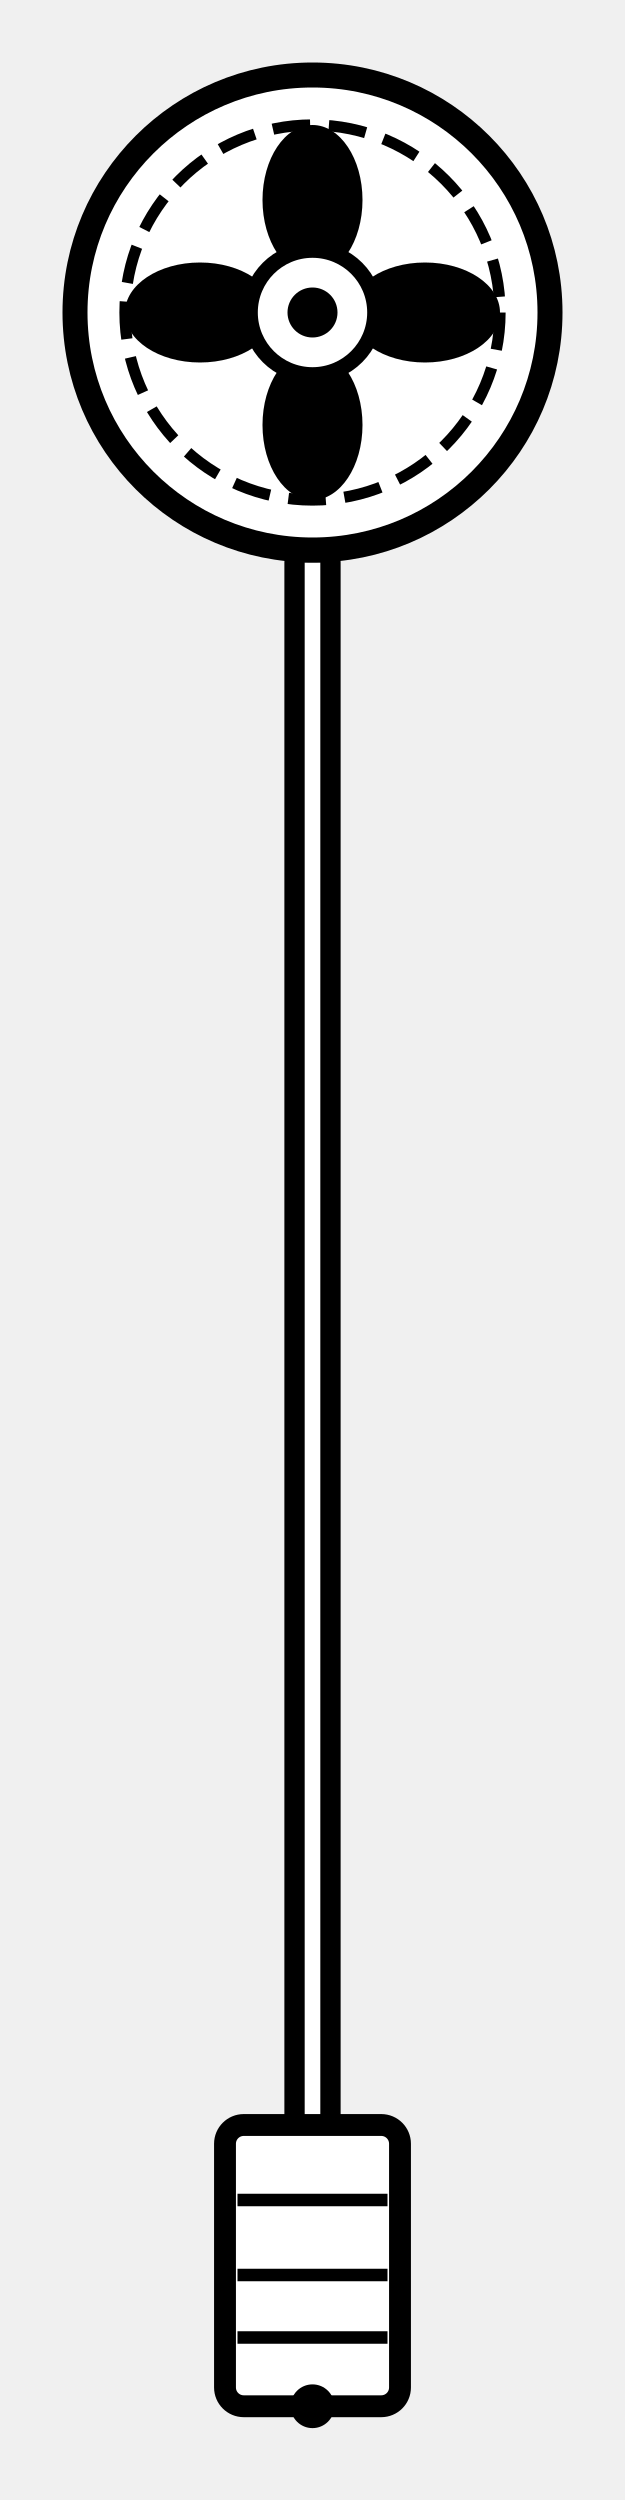
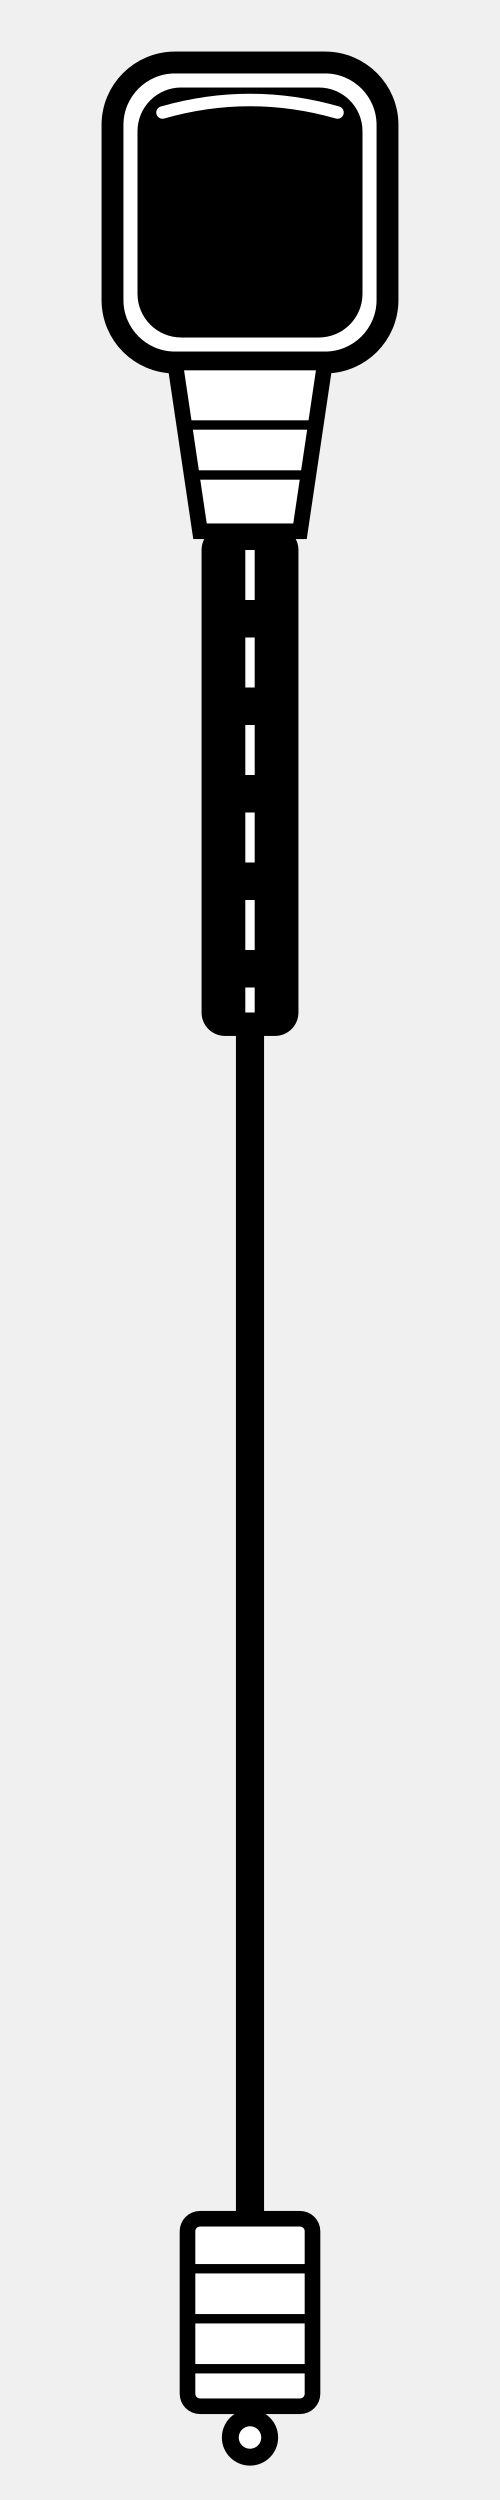
- <svg xmlns="http://www.w3.org/2000/svg" viewBox="0 0 100 400" width="100" height="400">
+ <svg xmlns="http://www.w3.org/2000/svg" viewBox="0 0 80 400" width="80" height="400">
  <g id="antenna-vtx-top-view">
-     <line x1="50" y1="90" x2="50" y2="340" stroke="#000000" stroke-width="9" stroke-linecap="round" />
-     <line x1="50" y1="90" x2="50" y2="340" stroke="#ffffff" stroke-width="2.5" />
-     <rect x="36" y="340" width="28" height="45" rx="3" fill="#ffffff" stroke="#000000" stroke-width="3.5" />
-     <line x1="38" y1="352" x2="62" y2="352" stroke="#000000" stroke-width="2" />
-     <line x1="38" y1="364" x2="62" y2="364" stroke="#000000" stroke-width="2" />
-     <line x1="38" y1="374" x2="62" y2="374" stroke="#000000" stroke-width="2" />
-     <circle cx="50" cy="385" r="3.5" fill="#000000" />
-     <circle cx="50" cy="50" r="38" fill="#ffffff" stroke="#000000" stroke-width="4" />
-     <circle cx="50" cy="50" r="30" fill="#ffffff" stroke="#000000" stroke-width="1.8" stroke-dasharray="6 3" />
-     <g transform="rotate(0 50 50)">
-       <ellipse cx="50" cy="32" rx="8" ry="12" fill="#000000" />
-     </g>
-     <g transform="rotate(90 50 50)">
-       <ellipse cx="50" cy="32" rx="8" ry="12" fill="#000000" />
-     </g>
-     <g transform="rotate(180 50 50)">
-       <ellipse cx="50" cy="32" rx="8" ry="12" fill="#000000" />
-     </g>
-     <g transform="rotate(270 50 50)">
-       <ellipse cx="50" cy="32" rx="8" ry="12" fill="#000000" />
-     </g>
-     <circle cx="50" cy="50" r="10" fill="#ffffff" stroke="#000000" stroke-width="2.5" />
-     <circle cx="50" cy="50" r="4" fill="#000000" />
+     <rect x="18" y="10" width="44" height="48" rx="10" fill="#ffffff" stroke="#000000" stroke-width="3.5" />
+     <rect x="22" y="14" width="36" height="40" rx="7" fill="#000000" />
+     <path d="M 26 18 Q 40 14 54 18" stroke="#ffffff" stroke-width="2" stroke-linecap="round" fill="none" />
+     <path d="M 28 58 L 52 58 L 48 85 L 32 85 Z" fill="#ffffff" stroke="#000000" stroke-width="2.5" />
+     <line x1="30" y1="68" x2="50" y2="68" stroke="#000000" stroke-width="1.5" />
+     <line x1="31" y1="76" x2="49" y2="76" stroke="#000000" stroke-width="1.5" />
+     <rect x="33" y="85" width="14" height="80" rx="3" fill="#000000" stroke="#000000" stroke-width="1.5" />
+     <line x1="40" y1="88" x2="40" y2="162" stroke="#ffffff" stroke-width="1.5" stroke-dasharray="8 6" />
+     <line x1="40" y1="165" x2="40" y2="355" stroke="#000000" stroke-width="4.5" stroke-linecap="round" />
+     <rect x="30" y="355" width="20" height="30" rx="2" fill="#ffffff" stroke="#000000" stroke-width="2.5" />
+     <line x1="30" y1="363" x2="50" y2="363" stroke="#000000" stroke-width="1.5" />
+     <line x1="30" y1="371" x2="50" y2="371" stroke="#000000" stroke-width="1.5" />
+     <line x1="30" y1="379" x2="50" y2="379" stroke="#000000" stroke-width="1.5" />
+     <circle cx="40" cy="390" r="4.5" fill="#000000" />
+     <circle cx="40" cy="390" r="1.8" fill="#ffffff" />
  </g>
</svg>
